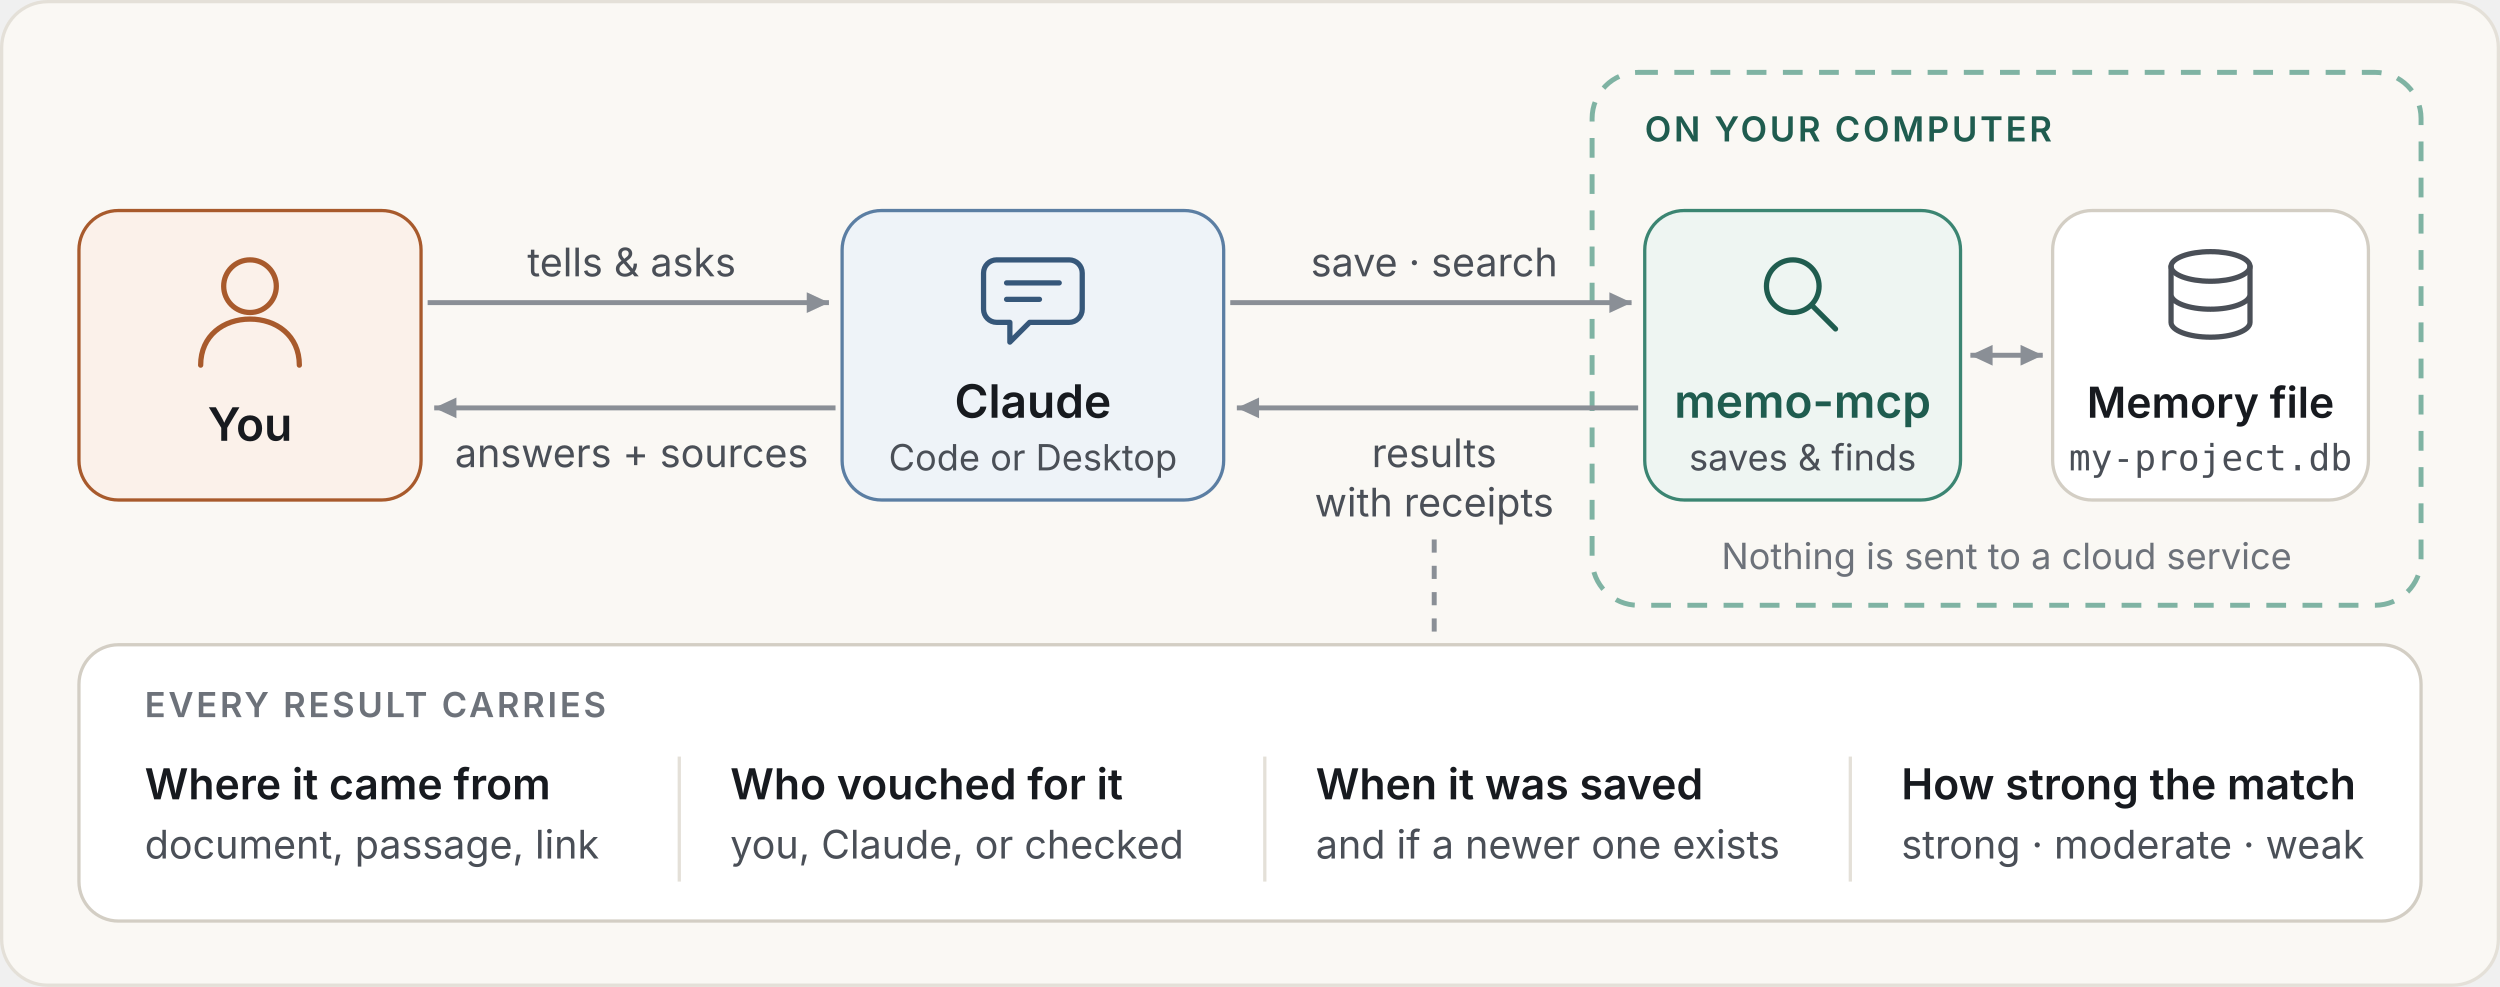
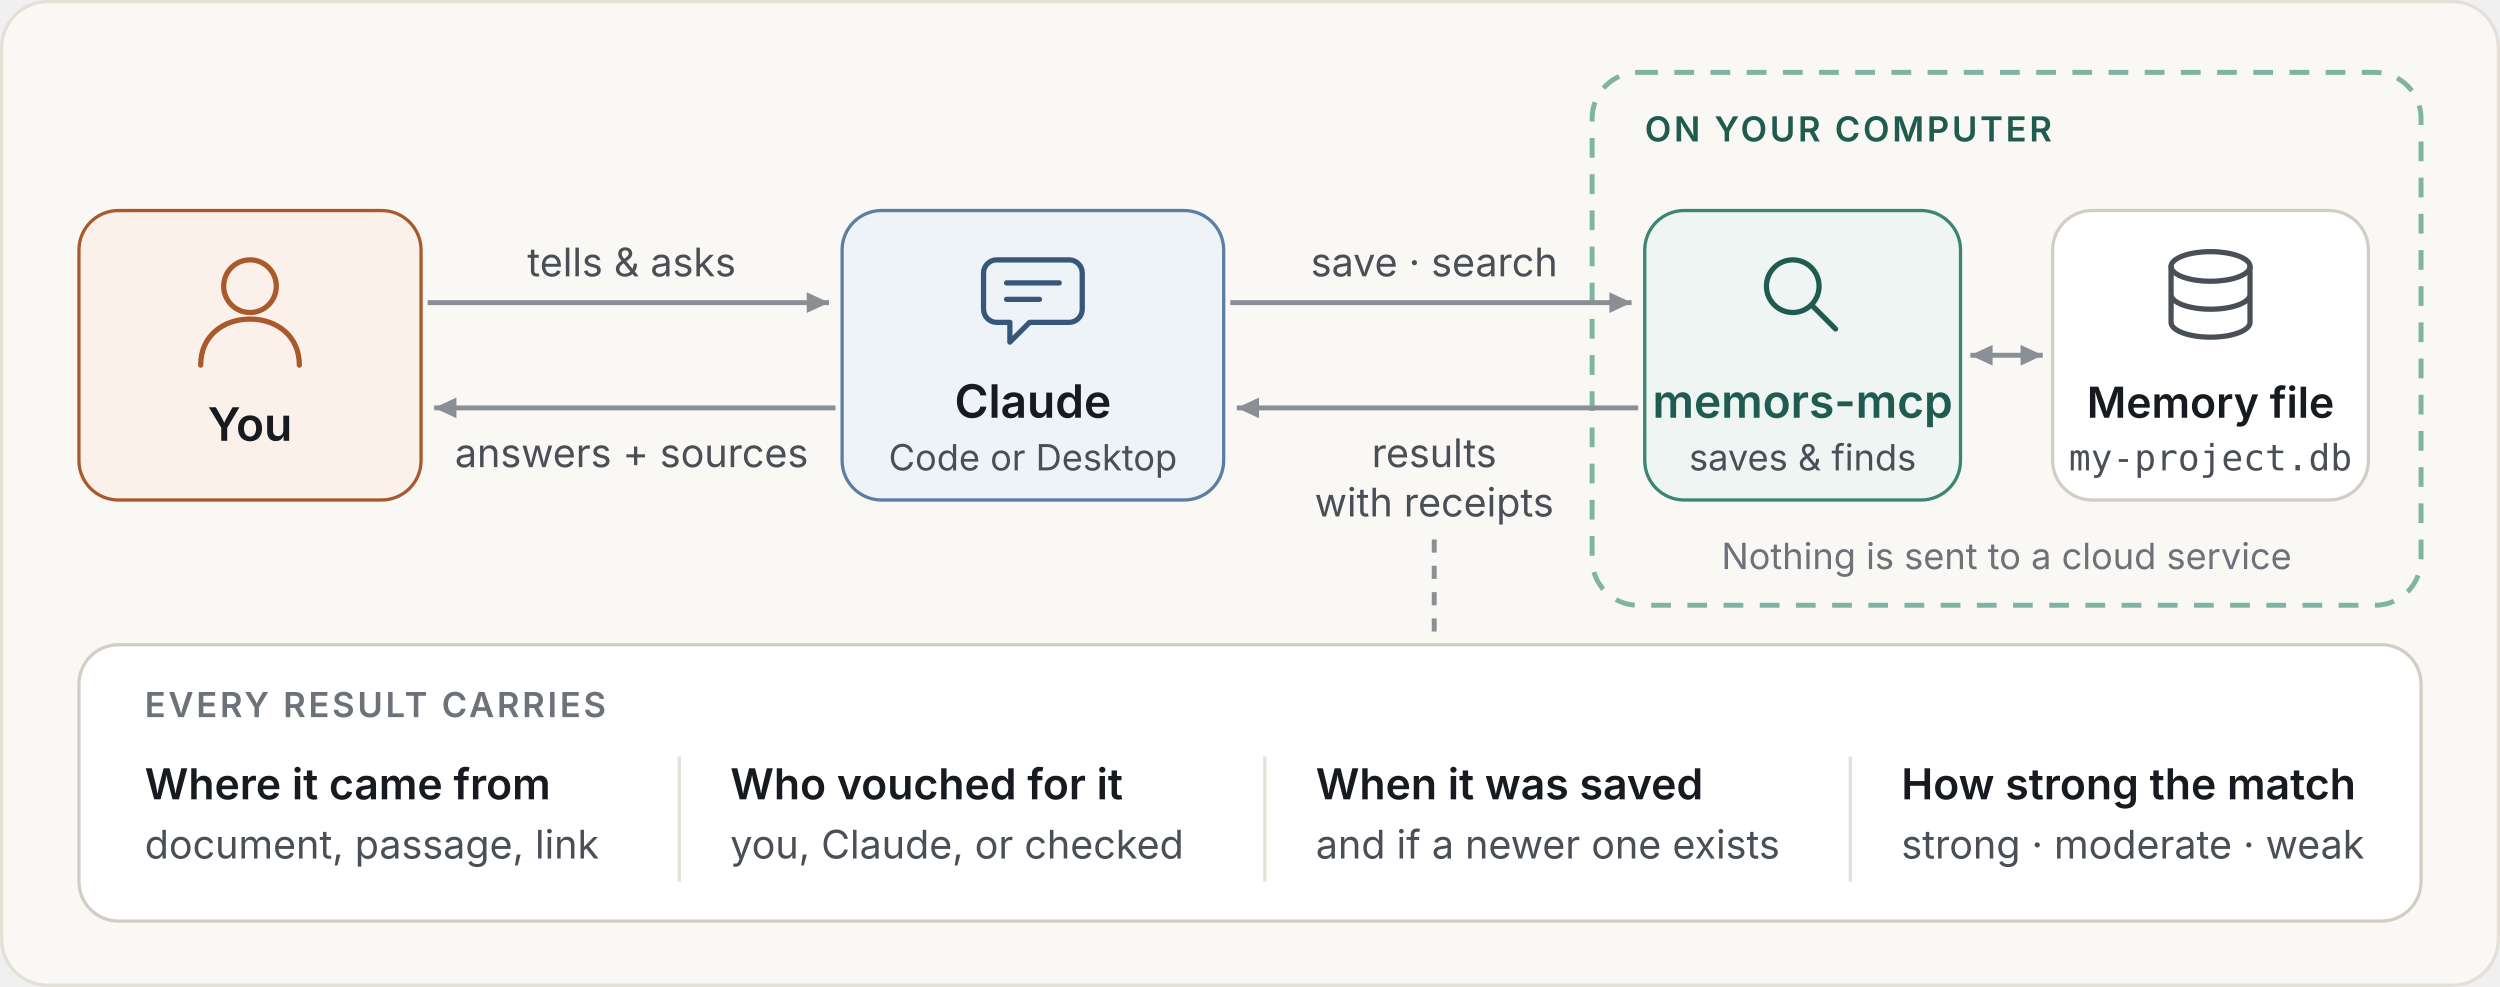
<svg xmlns="http://www.w3.org/2000/svg" width="760" height="300" viewBox="0 0 760 300" role="img" aria-labelledby="t d">
  <style>
text{font-family:Inter,-apple-system,BlinkMacSystemFont,"Segoe UI",Roboto,Helvetica,Arial,sans-serif;font-size:13px;fill:#171a1f}
.mono{font-family:"JetBrains Mono",ui-monospace,SFMono-Regular,Menlo,Consolas,monospace}
.h{font-weight:600}.lg{font-size:14px}.s{font-size:12px}.xs{font-size:11px}.cap{font-size:10.5px;font-weight:600;letter-spacing:.08em}
.t2{fill:#4a4f57}.t3{fill:#6d727a}.tg{fill:#1f5c4f}.tc{fill:#8a4a24}.tb{fill:#36577a}.tw{fill:#fff}
.bg{fill:#faf8f4;stroke:#e4e0d8}.bgk{fill:#faf8f4}.box{fill:#fff;stroke:#d3cec4}.gray{fill:#f3f0ea;stroke:#d3cec4}.sep{fill:none;stroke:#e4e0d8}
.green{fill:#eef5f2;stroke:#3b8572}.clay{fill:#fbf1ea;stroke:#a85a2c}.blue{fill:#eef3f8;stroke:#5b7ea3}
.fg{fill:#3b8572}.fc{fill:#b8693a}.fb{fill:#5b7ea3}.fn{fill:#c4c8cc}
.zone{fill:none;stroke:#7fb3a3;stroke-width:1.5;stroke-dasharray:6 5}.zonec{fill:none;stroke:#d0a080;stroke-width:1.5;stroke-dasharray:6 5}
.ln{fill:none;stroke:#8a8f96;stroke-width:1.5}.lgn{fill:none;stroke:#3b8572;stroke-width:1.5}.lcl{fill:none;stroke:#a85a2c;stroke-width:1.5}.lbl{fill:none;stroke:#5b7ea3;stroke-width:1.5}
.dash{stroke-dasharray:4 4}
.an{fill:#8a8f96}.ag{fill:#3b8572}.ac{fill:#a85a2c}.ab{fill:#5b7ea3}
.ig,.ic,.ib,.in{fill:none;stroke-width:1.6;stroke-linecap:round;stroke-linejoin:round}
.ig{stroke:#1f5c4f}.ic{stroke:#a85a2c}.ib{stroke:#36577a}.in{stroke:#4a4f57}
@media (prefers-color-scheme:dark){
text{fill:#eceeec}
.t2{fill:#b4bab7}.t3{fill:#8a918e}.tg{fill:#8fd1bd}.tc{fill:#e8a77f}.tb{fill:#a9c7e8}.tw{fill:#0f1214}
.bg{fill:#161a1d;stroke:#2a3033}.bgk{fill:#161a1d}.box{fill:#1b2023;stroke:#3a4245}.gray{fill:#20262a;stroke:#3a4245}.sep{stroke:#2a3033}
.green{fill:#142420;stroke:#4f9e88}.clay{fill:#2a1c14;stroke:#c97c4f}.blue{fill:#16202b;stroke:#6f93bb}
.fg{fill:#5fb39c}.fc{fill:#d9895a}.fb{fill:#7fa3c9}.fn{fill:#4a5155}
.zone{stroke:#3d7a6a}.zonec{stroke:#8a5a3a}
.ln{stroke:#7d858a}.lgn{stroke:#5fb39c}.lcl{stroke:#d9895a}.lbl{stroke:#7fa3c9}
.an{fill:#7d858a}.ag{fill:#5fb39c}.ac{fill:#d9895a}.ab{fill:#7fa3c9}
.ig{stroke:#8fd1bd}.ic{stroke:#e8a77f}.ib{stroke:#a9c7e8}.in{stroke:#b4bab7}
}
</style>
  <defs>
    <marker id="an" viewBox="0 0 10 10" refX="8.5" refY="5" markerWidth="6" markerHeight="6" orient="auto-start-reverse">
      <path d="M1,1.5 L8.5,5 L1,8.5 z" class="an" />
    </marker>
    <marker id="ag" viewBox="0 0 10 10" refX="8.5" refY="5" markerWidth="6" markerHeight="6" orient="auto-start-reverse">
      <path d="M1,1.5 L8.5,5 L1,8.5 z" class="ag" />
    </marker>
    <marker id="ac" viewBox="0 0 10 10" refX="8.5" refY="5" markerWidth="6" markerHeight="6" orient="auto-start-reverse">
      <path d="M1,1.5 L8.5,5 L1,8.5 z" class="ac" />
    </marker>
    <marker id="ab" viewBox="0 0 10 10" refX="8.5" refY="5" markerWidth="6" markerHeight="6" orient="auto-start-reverse">
      <path d="M1,1.5 L8.5,5 L1,8.5 z" class="ab" />
    </marker>
  </defs>
  <rect class="bg" x="0.5" y="0.5" width="759" height="299" rx="14" />
  <rect class="zone" x="484" y="22" width="252" height="162" rx="14" />
  <text class="cap tg" x="500" y="43">ON YOUR COMPUTER</text>
  <text class="xs t3" x="610" y="173" text-anchor="middle">Nothing is sent to a cloud service</text>
  <rect class="clay" x="24" y="64" width="104" height="88" rx="12" />
  <circle class="ic" cx="76" cy="87" r="8" />
  <path class="ic" d="M61,111 c0,-9 7,-14 15,-14 s15,5 15,14" />
  <text class="h lg" x="76" y="134" text-anchor="middle">You</text>
  <rect class="blue" x="256" y="64" width="116" height="88" rx="12" />
  <path class="ib" d="M303,79 h22 a4,4 0 0 1 4,4 v11 a4,4 0 0 1 -4,4 h-12 l-6,6 v-6 h-4 a4,4 0 0 1 -4,-4 v-11 a4,4 0 0 1 4,-4 z" />
  <path class="ib" d="M306,86 h16 M306,91 h10" />
  <text class="h lg" x="314" y="127" text-anchor="middle">Claude</text>
  <text class="xs t2" x="314" y="143" text-anchor="middle">Code or Desktop</text>
  <rect class="green" x="500" y="64" width="96" height="88" rx="12" />
  <circle class="ig" cx="545" cy="87" r="8" />
  <path class="ig" d="M551,93 l7,7" />
-   <text class="h lg tg" x="548" y="127" text-anchor="middle">memo-mcp</text>
+   <text class="h lg tg" x="548" y="127" text-anchor="middle">memors-mcp</text>
  <text class="xs t2" x="548" y="143" text-anchor="middle">saves &amp; finds</text>
  <rect class="box" x="624" y="64" width="96" height="88" rx="12" />
  <ellipse class="in" cx="672" cy="81" rx="12" ry="4.5" />
  <path class="in" d="M660,81 v17 c0,2.5 5.4,4.5 12,4.5 s12,-2 12,-4.5 v-17 M660,89.5 c0,2.5 5.4,4.5 12,4.5 s12,-2 12,-4.5" />
  <text class="h" x="672" y="127" text-anchor="middle">Memory file</text>
  <text class="mono xs t2" x="672" y="143" text-anchor="middle">my-project.db</text>
  <path class="ln" d="M130,92 H252" marker-end="url(#an)" />
  <text class="s t2" x="192" y="84" text-anchor="middle">tells &amp; asks</text>
  <path class="ln" d="M254,124 H132" marker-end="url(#an)" />
  <text class="s t2" x="192" y="142" text-anchor="middle">answers + sources</text>
  <path class="ln" d="M374,92 H496" marker-end="url(#an)" />
  <text class="s t2" x="436" y="84" text-anchor="middle">save · search</text>
  <path class="ln" d="M498,124 H376" marker-end="url(#an)" />
  <text class="s t2" x="436" y="142" text-anchor="middle">results</text>
  <text class="s t2" x="436" y="157" text-anchor="middle">with receipts</text>
  <path class="ln" d="M599,108 H621" marker-start="url(#an)" marker-end="url(#an)" />
  <path class="ln dash" d="M436,164 V196" />
  <rect class="box" x="24" y="196" width="712" height="84" rx="12" />
  <text class="cap t3" x="44" y="218">EVERY RESULT CARRIES</text>
  <text class="h" x="44" y="243">Where it came from</text>
  <text class="s t2" x="44" y="261">document, passage, link</text>
  <path class="sep" d="M206.5,230 V268" />
  <text class="h" x="222" y="243">Who vouched for it</text>
  <text class="s t2" x="222" y="261">you, Claude, or checked</text>
  <path class="sep" d="M384.5,230 V268" />
  <text class="h" x="400" y="243">When it was saved</text>
  <text class="s t2" x="400" y="261">and if a newer one exists</text>
  <path class="sep" d="M562.5,230 V268" />
  <text class="h" x="578" y="243">How strong the match</text>
  <text class="s t2" x="578" y="261">strong · moderate · weak</text>
</svg>
